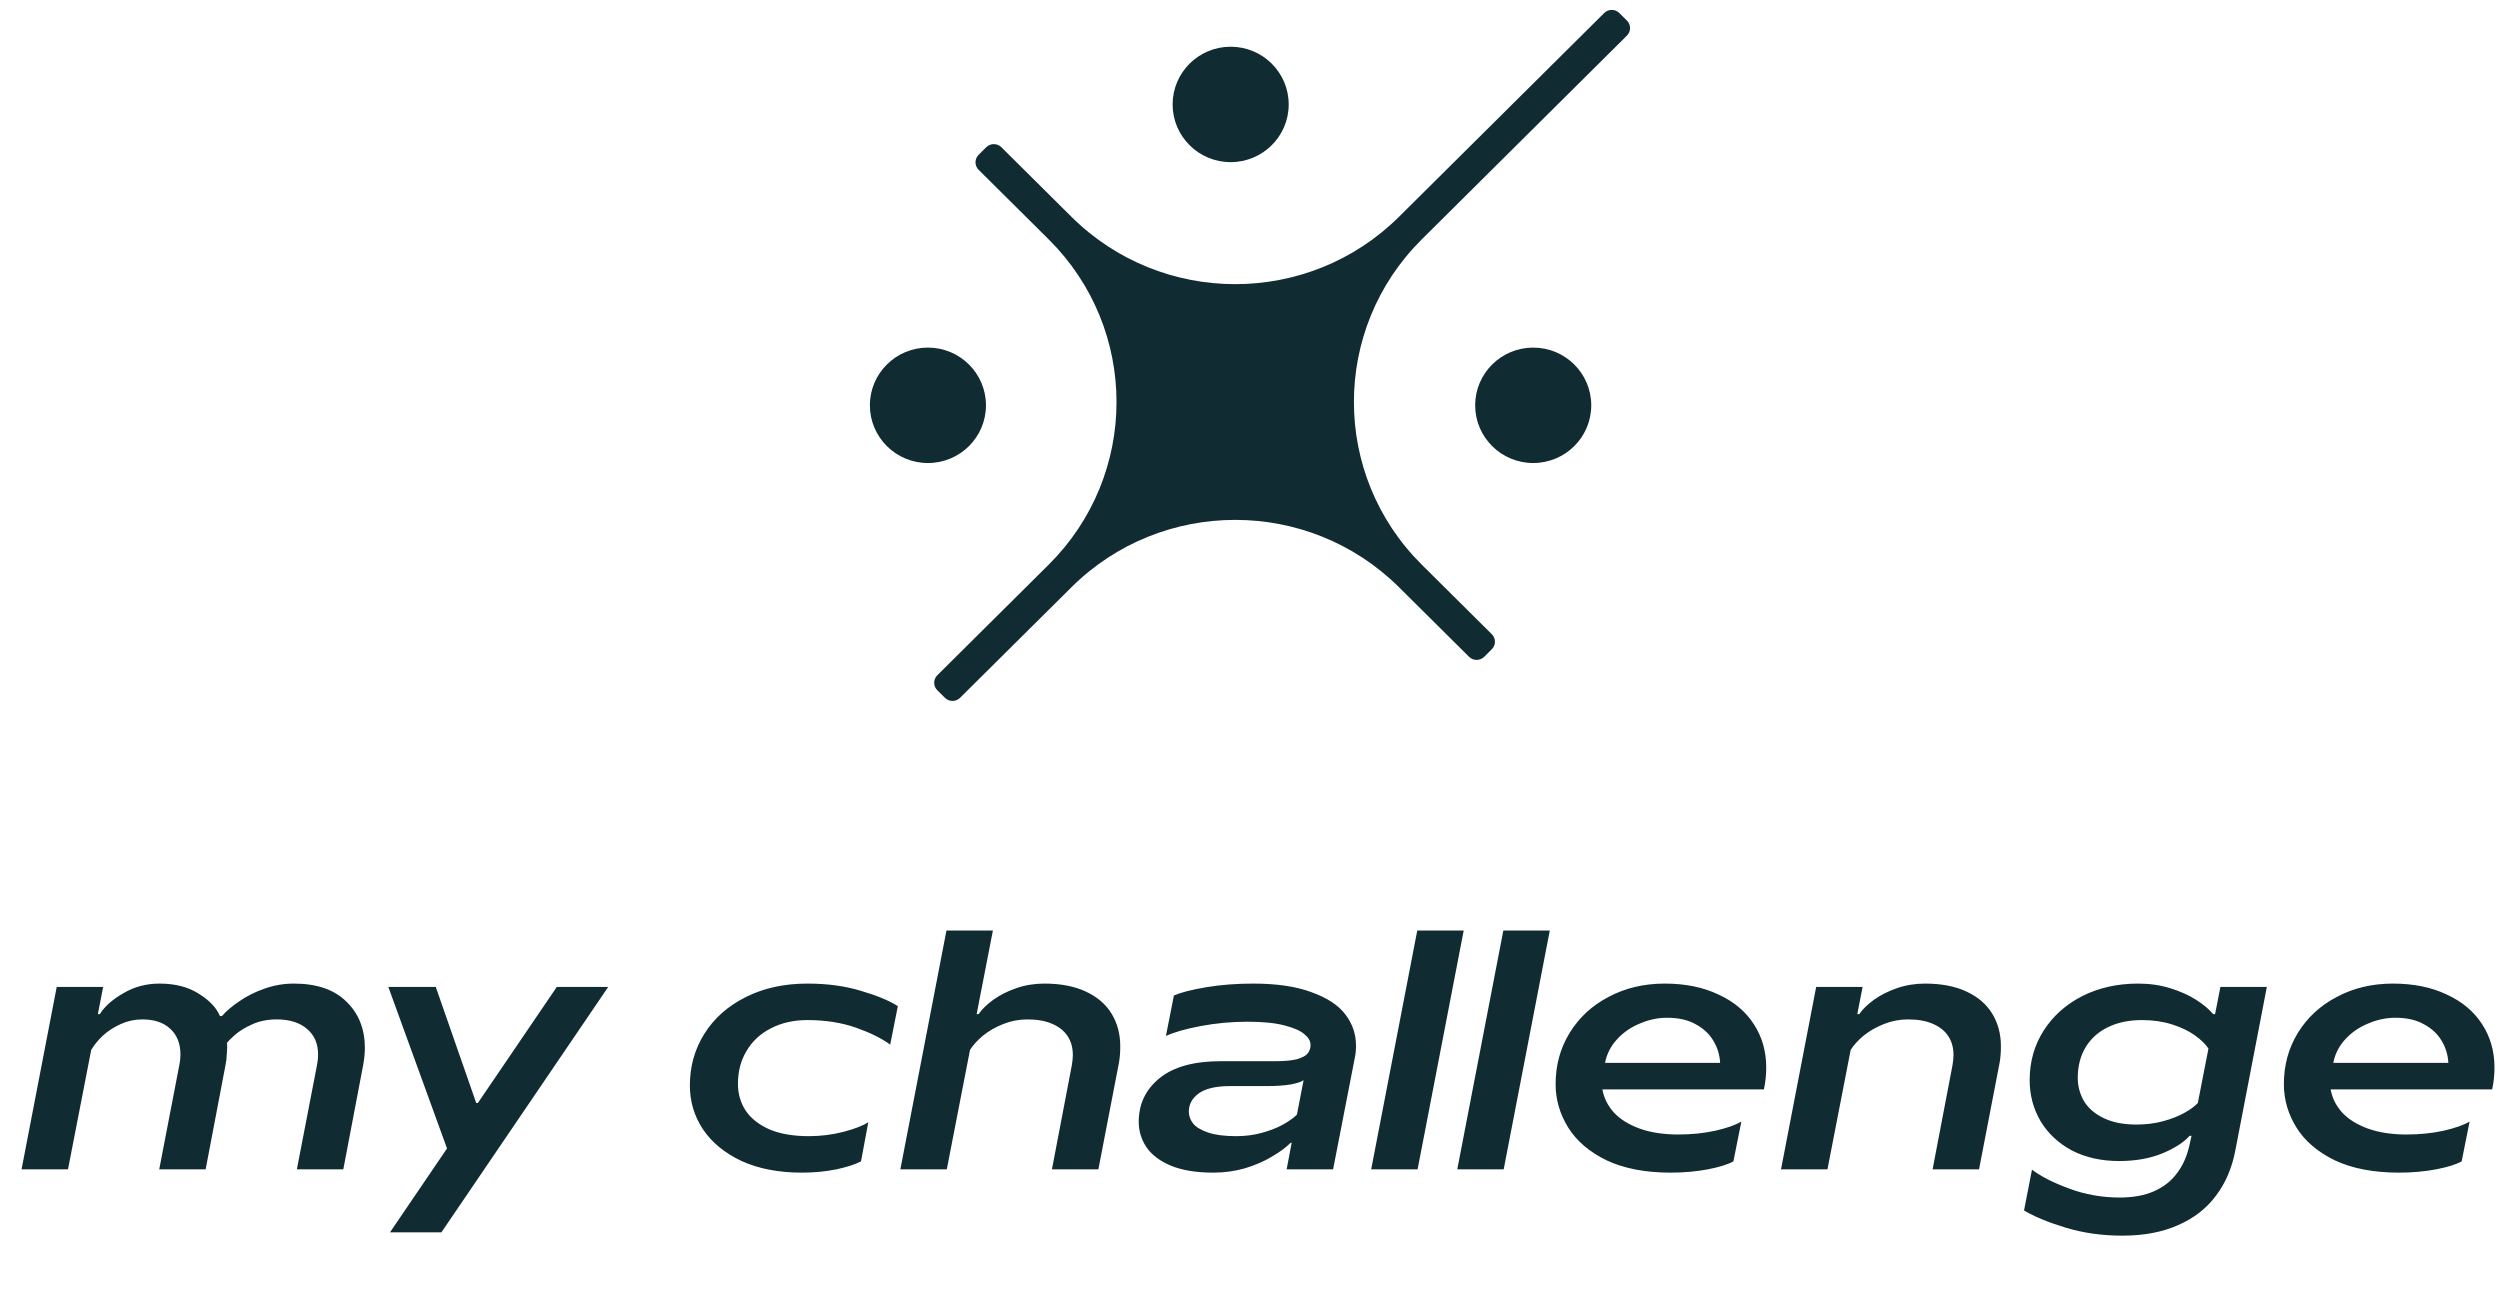
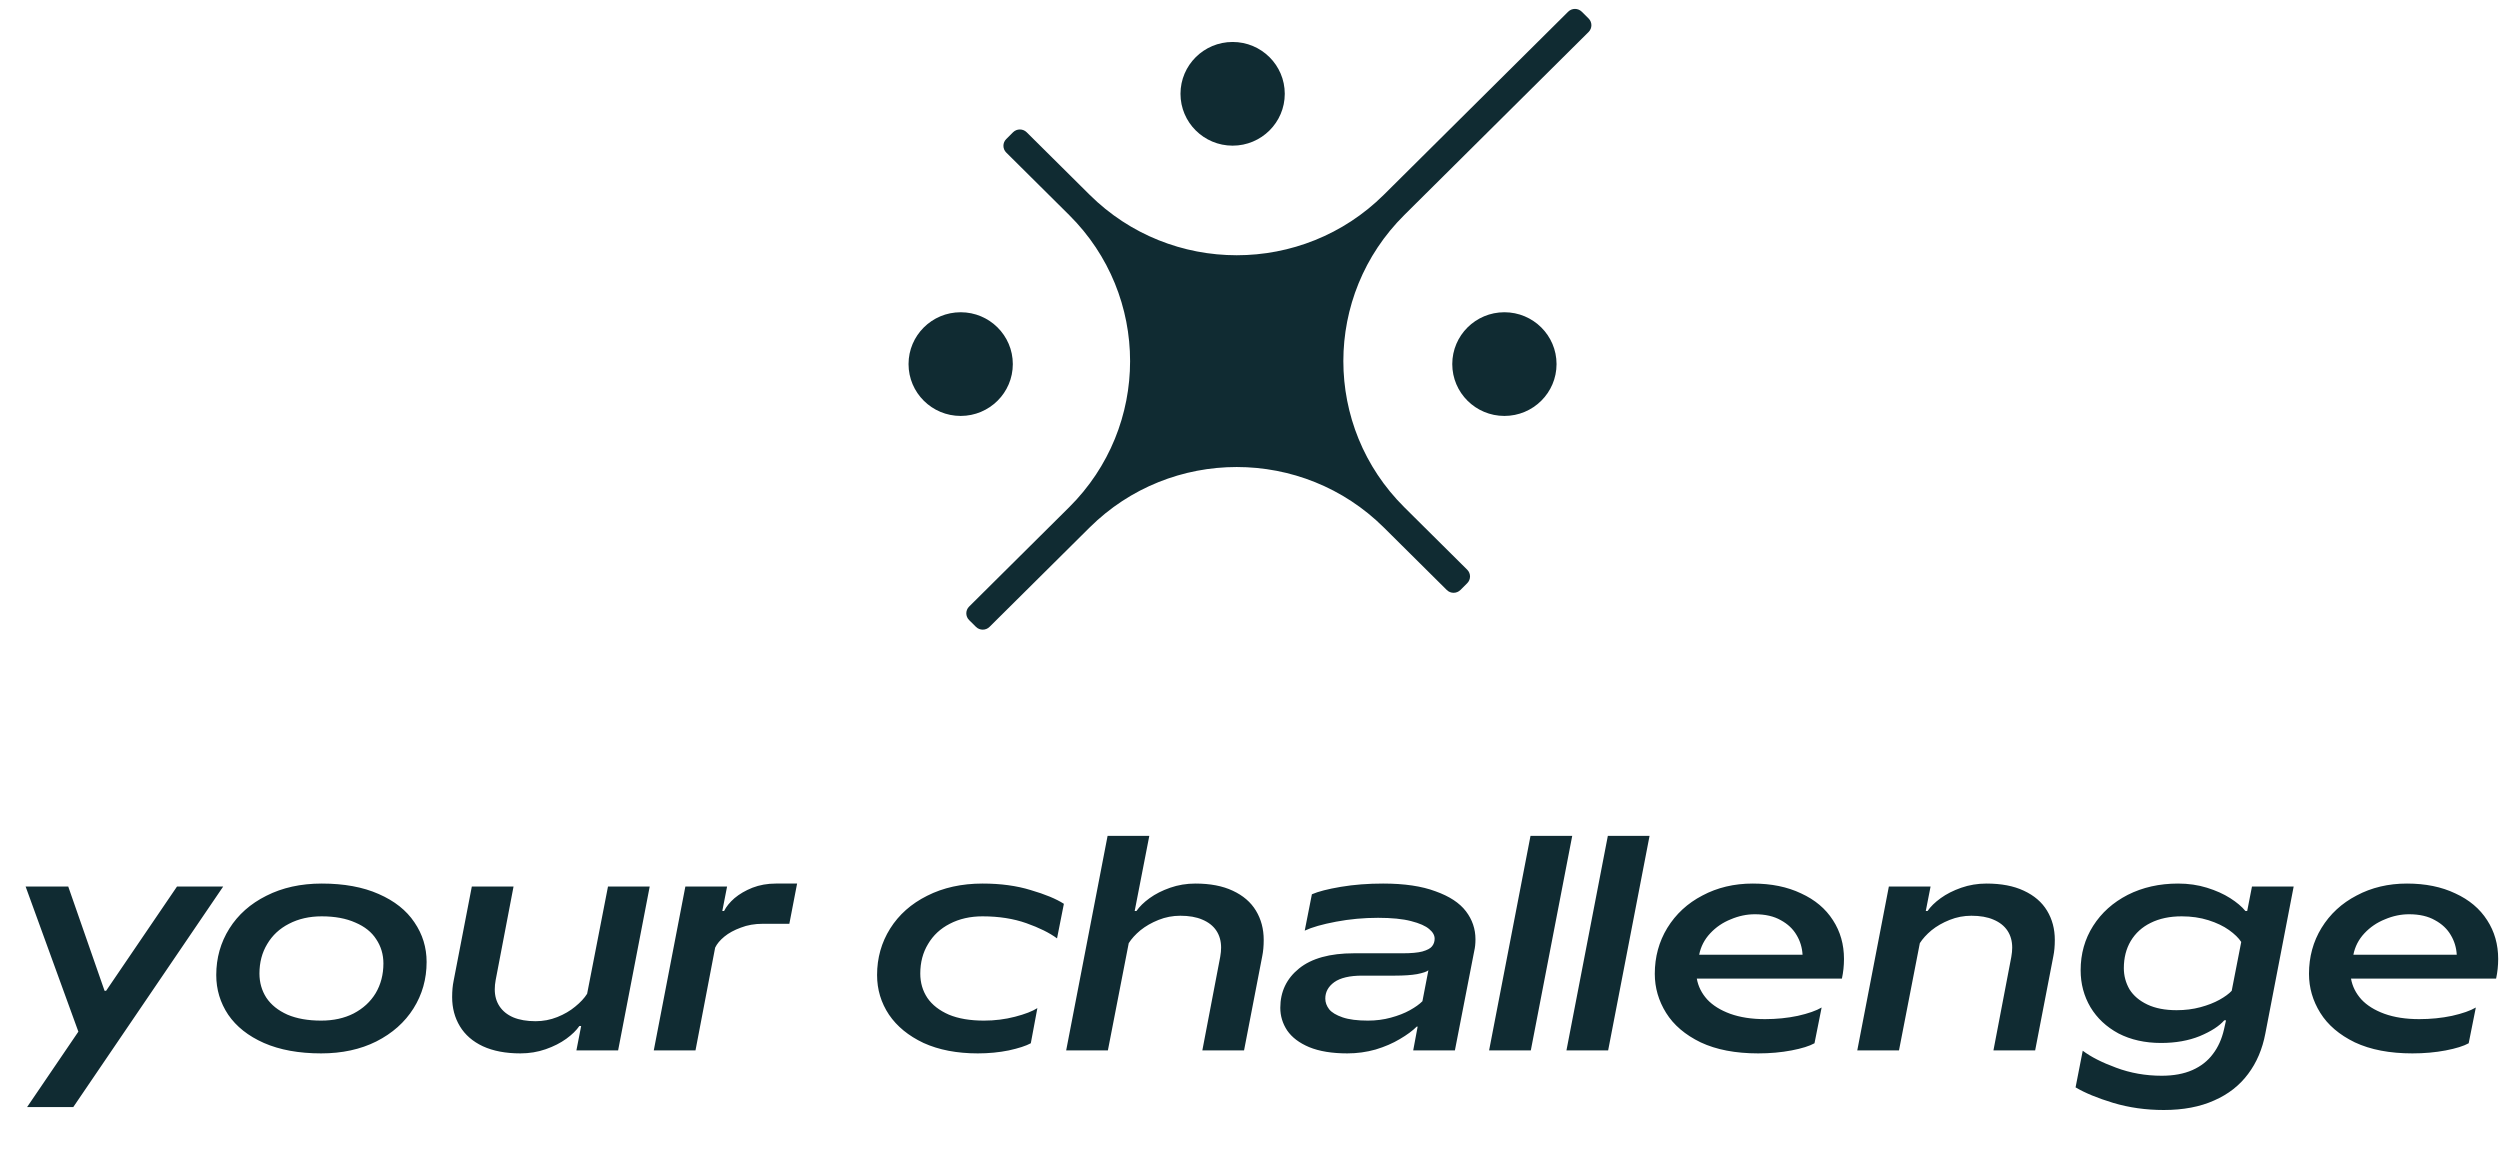
- <svg xmlns="http://www.w3.org/2000/svg" width="106" height="55" viewBox="0 0 106 55" fill="none">
-   <ellipse cx="52.18" cy="4.428" rx="2.461" ry="2.447" fill="#102B32" />
-   <ellipse cx="39.344" cy="17.185" rx="2.461" ry="2.447" fill="#102B32" />
-   <ellipse cx="65.008" cy="17.185" rx="2.461" ry="2.447" fill="#102B32" />
-   <path d="M45.428 24.9C49.264 21.091 55.483 21.091 59.319 24.9L62.288 27.848C62.465 28.024 62.753 28.024 62.931 27.848L63.252 27.528C63.43 27.352 63.43 27.066 63.252 26.89L60.283 23.942C56.447 20.133 56.447 13.958 60.283 10.149L68.981 1.51C69.159 1.334 69.159 1.048 68.981 0.872L68.66 0.553C68.482 0.376 68.194 0.376 68.017 0.553L59.319 9.191C55.483 13 49.264 13 45.428 9.191L42.459 6.243C42.282 6.067 41.994 6.067 41.816 6.243L41.495 6.563C41.317 6.739 41.317 7.025 41.495 7.201L44.464 10.149C48.299 13.958 48.299 20.133 44.464 23.942L39.743 28.63C39.565 28.806 39.565 29.092 39.743 29.268L40.064 29.587C40.242 29.764 40.53 29.764 40.707 29.587L45.428 24.9Z" fill="#102B32" />
-   <path d="M0.914 49.58L2.405 41.845H4.374L4.149 42.998H4.233C4.439 42.67 4.772 42.374 5.232 42.112C5.691 41.84 6.202 41.704 6.765 41.704C7.43 41.704 7.988 41.849 8.438 42.14C8.888 42.421 9.184 42.735 9.324 43.082H9.409C9.596 42.867 9.845 42.656 10.154 42.449C10.463 42.234 10.82 42.056 11.223 41.915C11.626 41.774 12.038 41.704 12.46 41.704C13.426 41.704 14.167 41.957 14.682 42.463C15.207 42.97 15.47 43.626 15.47 44.432C15.47 44.657 15.447 44.896 15.4 45.15L14.556 49.58H12.587L13.445 45.136C13.473 44.995 13.487 44.854 13.487 44.714C13.487 44.254 13.332 43.893 13.023 43.631C12.713 43.359 12.282 43.223 11.729 43.223C11.345 43.223 10.998 43.293 10.688 43.434C10.379 43.574 10.135 43.724 9.957 43.884C9.788 44.034 9.676 44.146 9.619 44.221C9.638 44.315 9.638 44.46 9.619 44.657C9.61 44.854 9.591 45.018 9.563 45.15L8.719 49.58H6.751L7.608 45.136C7.637 44.995 7.651 44.854 7.651 44.714C7.651 44.245 7.505 43.879 7.215 43.617C6.933 43.354 6.54 43.223 6.033 43.223C5.715 43.223 5.41 43.288 5.119 43.42C4.829 43.551 4.575 43.715 4.36 43.912C4.153 44.109 3.989 44.31 3.867 44.517L2.883 49.58H0.914ZM16.535 52.252L18.954 48.694L16.465 41.845H18.476L20.192 46.767H20.262L23.609 41.845H25.789L18.715 52.252H16.535ZM34.003 49.72C33.019 49.72 32.166 49.556 31.444 49.228C30.731 48.891 30.187 48.445 29.812 47.892C29.437 47.329 29.25 46.706 29.25 46.022C29.25 45.215 29.456 44.484 29.868 43.828C30.281 43.171 30.862 42.656 31.612 42.281C32.372 41.896 33.244 41.704 34.228 41.704C35.081 41.704 35.841 41.807 36.506 42.013C37.181 42.21 37.702 42.426 38.068 42.66L37.744 44.292C37.388 44.029 36.905 43.79 36.295 43.574C35.686 43.359 34.997 43.251 34.228 43.251C33.647 43.251 33.131 43.368 32.681 43.603C32.24 43.828 31.898 44.146 31.654 44.559C31.411 44.962 31.289 45.426 31.289 45.951C31.289 46.383 31.401 46.767 31.626 47.104C31.851 47.432 32.189 47.695 32.639 47.892C33.089 48.08 33.642 48.173 34.298 48.173C34.805 48.173 35.292 48.112 35.761 47.99C36.23 47.868 36.581 47.733 36.816 47.583L36.506 49.242C36.281 49.364 35.934 49.477 35.466 49.58C35.006 49.673 34.519 49.72 34.003 49.72ZM38.175 49.58L40.13 39.454H42.099L41.41 42.998H41.494C41.635 42.792 41.841 42.59 42.113 42.393C42.385 42.196 42.708 42.032 43.083 41.901C43.458 41.77 43.857 41.704 44.279 41.704C44.972 41.704 45.558 41.816 46.036 42.041C46.524 42.267 46.89 42.581 47.133 42.984C47.377 43.387 47.499 43.846 47.499 44.362C47.499 44.653 47.476 44.91 47.429 45.136L46.571 49.58H44.602L45.446 45.164C45.474 45.004 45.488 44.859 45.488 44.728C45.488 44.418 45.413 44.151 45.263 43.926C45.113 43.701 44.893 43.528 44.602 43.406C44.321 43.284 43.974 43.223 43.561 43.223C43.205 43.223 42.863 43.288 42.535 43.42C42.206 43.551 41.92 43.715 41.677 43.912C41.442 44.109 41.26 44.31 41.128 44.517L40.144 49.58H38.175ZM51.447 49.72C50.724 49.72 50.124 49.622 49.646 49.425C49.178 49.228 48.831 48.965 48.606 48.637C48.39 48.309 48.282 47.953 48.282 47.569C48.282 46.809 48.578 46.19 49.168 45.712C49.759 45.234 50.621 44.995 51.756 44.995H54.048C54.461 44.995 54.775 44.967 54.99 44.91C55.215 44.845 55.365 44.765 55.441 44.671C55.525 44.568 55.567 44.446 55.567 44.306C55.567 44.146 55.483 43.996 55.314 43.856C55.145 43.706 54.859 43.579 54.456 43.476C54.062 43.373 53.542 43.321 52.895 43.321C52.22 43.321 51.559 43.382 50.912 43.504C50.265 43.626 49.773 43.767 49.435 43.926L49.773 42.21C50.073 42.079 50.528 41.962 51.137 41.859C51.756 41.755 52.422 41.704 53.134 41.704C54.137 41.704 54.962 41.826 55.609 42.07C56.266 42.304 56.744 42.618 57.044 43.012C57.344 43.406 57.494 43.846 57.494 44.334C57.494 44.54 57.475 44.723 57.438 44.882L56.523 49.58H54.554L54.766 48.455H54.723C54.526 48.651 54.259 48.848 53.922 49.045C53.593 49.242 53.214 49.406 52.782 49.537C52.351 49.659 51.906 49.72 51.447 49.72ZM52.417 48.173C52.801 48.173 53.162 48.126 53.5 48.033C53.847 47.939 54.147 47.822 54.4 47.681C54.653 47.54 54.85 47.4 54.99 47.259L55.272 45.797C55.197 45.862 55.019 45.923 54.737 45.979C54.465 46.026 54.119 46.05 53.697 46.05H52.15C51.559 46.05 51.118 46.153 50.828 46.359C50.546 46.565 50.406 46.823 50.406 47.133C50.406 47.311 50.467 47.479 50.589 47.639C50.711 47.789 50.921 47.915 51.221 48.019C51.522 48.122 51.92 48.173 52.417 48.173ZM58.138 49.58L60.092 39.454H62.061L60.106 49.58H58.138ZM61.788 49.58L63.742 39.454H65.711L63.756 49.58H61.788ZM70.838 49.72C69.769 49.72 68.864 49.547 68.124 49.2C67.392 48.844 66.849 48.38 66.492 47.808C66.136 47.236 65.958 46.621 65.958 45.965C65.958 45.168 66.155 44.446 66.549 43.8C66.952 43.143 67.505 42.632 68.208 42.267C68.911 41.892 69.703 41.704 70.585 41.704C71.457 41.704 72.216 41.859 72.863 42.168C73.519 42.468 74.021 42.89 74.368 43.434C74.715 43.968 74.888 44.578 74.888 45.262C74.888 45.581 74.855 45.89 74.79 46.19H67.941C68.006 46.556 68.171 46.884 68.433 47.175C68.695 47.456 69.056 47.681 69.516 47.85C69.985 48.019 70.533 48.103 71.161 48.103C71.705 48.103 72.221 48.051 72.708 47.948C73.205 47.836 73.58 47.704 73.833 47.554L73.496 49.242C73.261 49.373 72.9 49.486 72.413 49.58C71.925 49.673 71.4 49.72 70.838 49.72ZM72.933 45.065C72.915 44.728 72.821 44.418 72.652 44.137C72.483 43.846 72.235 43.612 71.907 43.434C71.579 43.246 71.171 43.153 70.683 43.153C70.299 43.153 69.919 43.232 69.544 43.392C69.169 43.542 68.846 43.762 68.574 44.053C68.302 44.343 68.128 44.681 68.053 45.065H72.933ZM75.515 49.58L77.006 41.845H78.975L78.749 42.998H78.834C78.975 42.792 79.181 42.59 79.453 42.393C79.725 42.196 80.048 42.032 80.423 41.901C80.798 41.77 81.197 41.704 81.618 41.704C82.312 41.704 82.898 41.816 83.376 42.041C83.864 42.267 84.23 42.581 84.473 42.984C84.717 43.387 84.839 43.846 84.839 44.362C84.839 44.653 84.816 44.91 84.769 45.136L83.911 49.58H81.942L82.786 45.164C82.814 45.004 82.828 44.859 82.828 44.728C82.828 44.418 82.753 44.151 82.603 43.926C82.453 43.701 82.233 43.528 81.942 43.406C81.661 43.284 81.314 43.223 80.901 43.223C80.545 43.223 80.203 43.288 79.875 43.42C79.546 43.551 79.26 43.715 79.017 43.912C78.782 44.109 78.6 44.31 78.468 44.517L77.484 49.58H75.515ZM89.982 52.392C89.138 52.392 88.341 52.28 87.591 52.055C86.85 51.83 86.26 51.586 85.819 51.324L86.156 49.594C86.541 49.884 87.066 50.151 87.732 50.395C88.407 50.648 89.124 50.775 89.883 50.775C90.446 50.775 90.929 50.686 91.332 50.508C91.735 50.33 92.058 50.077 92.302 49.748C92.546 49.43 92.719 49.045 92.823 48.595L92.921 48.159H92.837C92.602 48.431 92.218 48.679 91.683 48.904C91.149 49.12 90.54 49.228 89.855 49.228C89.096 49.228 88.425 49.078 87.844 48.778C87.272 48.469 86.832 48.056 86.522 47.54C86.213 47.015 86.058 46.434 86.058 45.797C86.058 45.018 86.255 44.32 86.649 43.701C87.043 43.082 87.586 42.595 88.28 42.238C88.983 41.882 89.775 41.704 90.657 41.704C91.144 41.704 91.599 41.77 92.021 41.901C92.443 42.032 92.809 42.196 93.118 42.393C93.427 42.59 93.666 42.792 93.835 42.998H93.92L94.145 41.845H96.114L94.778 48.778C94.637 49.519 94.365 50.156 93.962 50.691C93.559 51.234 93.024 51.652 92.359 51.942C91.693 52.242 90.901 52.392 89.982 52.392ZM90.587 47.681C90.99 47.681 91.365 47.634 91.712 47.54C92.058 47.447 92.359 47.329 92.612 47.189C92.865 47.048 93.057 46.907 93.188 46.767L93.638 44.46C93.516 44.273 93.324 44.085 93.062 43.898C92.799 43.71 92.476 43.556 92.091 43.434C91.707 43.312 91.285 43.251 90.826 43.251C90.263 43.251 89.775 43.354 89.363 43.56C88.96 43.757 88.646 44.043 88.421 44.418C88.205 44.784 88.097 45.211 88.097 45.698C88.097 46.054 88.186 46.387 88.365 46.697C88.552 46.997 88.833 47.236 89.208 47.414C89.583 47.592 90.043 47.681 90.587 47.681ZM101.716 49.72C100.647 49.72 99.742 49.547 99.001 49.2C98.27 48.844 97.726 48.38 97.37 47.808C97.014 47.236 96.836 46.621 96.836 45.965C96.836 45.168 97.032 44.446 97.426 43.8C97.829 43.143 98.383 42.632 99.086 42.267C99.789 41.892 100.581 41.704 101.463 41.704C102.334 41.704 103.094 41.859 103.741 42.168C104.397 42.468 104.899 42.89 105.246 43.434C105.593 43.968 105.766 44.578 105.766 45.262C105.766 45.581 105.733 45.89 105.668 46.19H98.819C98.884 46.556 99.048 46.884 99.311 47.175C99.573 47.456 99.934 47.681 100.394 47.85C100.862 48.019 101.411 48.103 102.039 48.103C102.583 48.103 103.099 48.051 103.586 47.948C104.083 47.836 104.458 47.704 104.711 47.554L104.374 49.242C104.139 49.373 103.778 49.486 103.291 49.58C102.803 49.673 102.278 49.72 101.716 49.72ZM103.811 45.065C103.792 44.728 103.699 44.418 103.53 44.137C103.361 43.846 103.113 43.612 102.784 43.434C102.456 43.246 102.049 43.153 101.561 43.153C101.177 43.153 100.797 43.232 100.422 43.392C100.047 43.542 99.723 43.762 99.451 44.053C99.18 44.343 99.006 44.681 98.931 45.065H103.811Z" fill="#102B32" />
+ <svg xmlns="http://www.w3.org/2000/svg" width="118" height="55" viewBox="0 0 118 55" fill="none">
+   <ellipse cx="58.18" cy="4.428" rx="2.461" ry="2.447" fill="#102B32" />
+   <ellipse cx="45.344" cy="17.185" rx="2.461" ry="2.447" fill="#102B32" />
+   <ellipse cx="71.008" cy="17.185" rx="2.461" ry="2.447" fill="#102B32" />
+   <path d="M51.428 24.9C55.264 21.091 61.483 21.091 65.319 24.9L68.288 27.848C68.465 28.024 68.753 28.024 68.931 27.848L69.252 27.528C69.43 27.352 69.43 27.066 69.252 26.89L66.283 23.942C62.447 20.133 62.447 13.958 66.283 10.149L74.981 1.51C75.159 1.334 75.159 1.048 74.981 0.872L74.66 0.553C74.482 0.376 74.194 0.376 74.017 0.553L65.319 9.191C61.483 13 55.264 13 51.428 9.191L48.459 6.243C48.282 6.067 47.994 6.067 47.816 6.243L47.495 6.563C47.317 6.739 47.317 7.025 47.495 7.201L50.464 10.149C54.299 13.958 54.299 20.133 50.464 23.942L45.743 28.63C45.565 28.806 45.565 29.092 45.743 29.268L46.064 29.587C46.242 29.764 46.53 29.764 46.707 29.587L51.428 24.9Z" fill="#102B32" />
+   <path d="M1.28 52.252L3.699 48.694L1.209 41.845H3.221L4.936 46.767H5.007L8.354 41.845H10.534L3.46 52.252H1.28ZM15.158 49.72C14.107 49.72 13.207 49.556 12.457 49.228C11.717 48.9 11.154 48.455 10.77 47.892C10.395 47.329 10.207 46.706 10.207 46.022C10.207 45.215 10.414 44.484 10.826 43.828C11.239 43.171 11.82 42.656 12.57 42.281C13.329 41.896 14.201 41.704 15.186 41.704C16.236 41.704 17.131 41.868 17.872 42.196C18.622 42.524 19.184 42.97 19.559 43.532C19.944 44.095 20.136 44.718 20.136 45.403C20.136 46.209 19.93 46.94 19.517 47.597C19.105 48.253 18.519 48.773 17.759 49.158C17.009 49.533 16.142 49.72 15.158 49.72ZM15.158 48.173C15.739 48.173 16.25 48.061 16.691 47.836C17.14 47.601 17.487 47.282 17.731 46.879C17.975 46.467 18.097 45.998 18.097 45.473C18.097 45.051 17.984 44.671 17.759 44.334C17.544 43.996 17.216 43.734 16.775 43.546C16.334 43.349 15.805 43.251 15.186 43.251C14.604 43.251 14.089 43.368 13.639 43.603C13.198 43.828 12.856 44.146 12.612 44.559C12.368 44.962 12.246 45.426 12.246 45.951C12.246 46.373 12.354 46.753 12.57 47.09C12.795 47.428 13.128 47.695 13.568 47.892C14.009 48.08 14.539 48.173 15.158 48.173ZM24.562 49.72C23.868 49.72 23.278 49.608 22.79 49.383C22.312 49.158 21.951 48.844 21.707 48.44C21.463 48.037 21.341 47.578 21.341 47.062C21.341 46.772 21.365 46.514 21.412 46.289L22.27 41.845H24.239L23.395 46.261C23.367 46.411 23.353 46.556 23.353 46.697C23.353 47.006 23.428 47.273 23.578 47.498C23.728 47.723 23.943 47.897 24.224 48.019C24.515 48.14 24.867 48.201 25.279 48.201C25.636 48.201 25.978 48.136 26.306 48.005C26.634 47.873 26.915 47.709 27.15 47.512C27.393 47.315 27.581 47.114 27.712 46.907L28.697 41.845H30.666L29.175 49.58H27.206L27.431 48.426H27.347C27.206 48.633 27 48.834 26.728 49.031C26.456 49.228 26.133 49.392 25.758 49.523C25.382 49.655 24.984 49.72 24.562 49.72ZM30.858 49.58L32.349 41.845H34.318L34.093 42.998H34.177C34.28 42.792 34.444 42.59 34.669 42.393C34.904 42.196 35.185 42.032 35.513 41.901C35.851 41.77 36.221 41.704 36.624 41.704H37.623L37.257 43.603H36.005C35.621 43.603 35.274 43.663 34.965 43.785C34.655 43.898 34.397 44.038 34.191 44.207C33.985 44.376 33.84 44.55 33.755 44.728L32.827 49.58H30.858ZM46.151 49.72C45.167 49.72 44.313 49.556 43.592 49.228C42.879 48.891 42.335 48.445 41.96 47.892C41.585 47.329 41.398 46.706 41.398 46.022C41.398 45.215 41.604 44.484 42.016 43.828C42.429 43.171 43.01 42.656 43.76 42.281C44.52 41.896 45.392 41.704 46.376 41.704C47.229 41.704 47.989 41.807 48.654 42.013C49.33 42.21 49.85 42.426 50.215 42.66L49.892 44.292C49.536 44.029 49.053 43.79 48.444 43.574C47.834 43.359 47.145 43.251 46.376 43.251C45.795 43.251 45.279 43.368 44.829 43.603C44.389 43.828 44.046 44.146 43.803 44.559C43.559 44.962 43.437 45.426 43.437 45.951C43.437 46.383 43.549 46.767 43.774 47.104C43.999 47.432 44.337 47.695 44.787 47.892C45.237 48.08 45.79 48.173 46.446 48.173C46.953 48.173 47.44 48.112 47.909 47.99C48.378 47.868 48.729 47.733 48.964 47.583L48.654 49.242C48.429 49.364 48.083 49.477 47.614 49.58C47.154 49.673 46.667 49.72 46.151 49.72ZM50.323 49.58L52.278 39.454H54.247L53.557 42.998H53.642C53.783 42.792 53.989 42.59 54.261 42.393C54.533 42.196 54.856 42.032 55.231 41.901C55.606 41.77 56.005 41.704 56.426 41.704C57.12 41.704 57.706 41.816 58.184 42.041C58.672 42.267 59.038 42.581 59.281 42.984C59.525 43.387 59.647 43.846 59.647 44.362C59.647 44.653 59.624 44.91 59.577 45.136L58.719 49.58H56.75L57.594 45.164C57.622 45.004 57.636 44.859 57.636 44.728C57.636 44.418 57.561 44.151 57.411 43.926C57.261 43.701 57.041 43.528 56.75 43.406C56.469 43.284 56.122 43.223 55.709 43.223C55.353 43.223 55.011 43.288 54.683 43.42C54.355 43.551 54.069 43.715 53.825 43.912C53.59 44.109 53.407 44.31 53.276 44.517L52.292 49.58H50.323ZM63.594 49.72C62.873 49.72 62.273 49.622 61.794 49.425C61.325 49.228 60.979 48.965 60.754 48.637C60.538 48.309 60.43 47.953 60.43 47.569C60.43 46.809 60.725 46.19 61.316 45.712C61.907 45.234 62.769 44.995 63.904 44.995H66.196C66.609 44.995 66.923 44.967 67.138 44.91C67.364 44.845 67.513 44.765 67.588 44.671C67.673 44.568 67.715 44.446 67.715 44.306C67.715 44.146 67.631 43.996 67.462 43.856C67.293 43.706 67.007 43.579 66.604 43.476C66.21 43.373 65.69 43.321 65.043 43.321C64.368 43.321 63.707 43.382 63.06 43.504C62.413 43.626 61.921 43.767 61.583 43.926L61.921 42.21C62.221 42.079 62.676 41.962 63.285 41.859C63.904 41.755 64.57 41.704 65.282 41.704C66.285 41.704 67.11 41.826 67.757 42.07C68.414 42.304 68.892 42.618 69.192 43.012C69.492 43.406 69.642 43.846 69.642 44.334C69.642 44.54 69.623 44.723 69.585 44.882L68.671 49.58H66.703L66.913 48.455H66.871C66.674 48.651 66.407 48.848 66.07 49.045C65.742 49.242 65.362 49.406 64.93 49.537C64.499 49.659 64.054 49.72 63.594 49.72ZM64.565 48.173C64.949 48.173 65.31 48.126 65.648 48.033C65.995 47.939 66.295 47.822 66.548 47.681C66.801 47.54 66.998 47.4 67.138 47.259L67.42 45.797C67.345 45.862 67.167 45.923 66.885 45.979C66.613 46.026 66.266 46.05 65.845 46.05H64.298C63.707 46.05 63.266 46.153 62.976 46.359C62.694 46.565 62.554 46.823 62.554 47.133C62.554 47.311 62.615 47.479 62.737 47.639C62.858 47.789 63.069 47.915 63.369 48.019C63.669 48.122 64.068 48.173 64.565 48.173ZM70.285 49.58L72.24 39.454H74.209L72.254 49.58H70.285ZM73.936 49.58L75.89 39.454H77.859L75.904 49.58H73.936ZM82.986 49.72C81.917 49.72 81.012 49.547 80.272 49.2C79.54 48.844 78.996 48.38 78.64 47.808C78.284 47.236 78.106 46.621 78.106 45.965C78.106 45.168 78.303 44.446 78.696 43.8C79.1 43.143 79.653 42.632 80.356 42.267C81.059 41.892 81.851 41.704 82.733 41.704C83.605 41.704 84.364 41.859 85.011 42.168C85.667 42.468 86.169 42.89 86.516 43.434C86.863 43.968 87.036 44.578 87.036 45.262C87.036 45.581 87.003 45.89 86.938 46.19H80.089C80.154 46.556 80.318 46.884 80.581 47.175C80.844 47.456 81.204 47.681 81.664 47.85C82.133 48.019 82.681 48.103 83.309 48.103C83.853 48.103 84.369 48.051 84.856 47.948C85.353 47.836 85.728 47.704 85.981 47.554L85.644 49.242C85.409 49.373 85.049 49.486 84.561 49.58C84.073 49.673 83.548 49.72 82.986 49.72ZM85.081 45.065C85.062 44.728 84.969 44.418 84.8 44.137C84.631 43.846 84.383 43.612 84.055 43.434C83.727 43.246 83.319 43.153 82.831 43.153C82.447 43.153 82.067 43.232 81.692 43.392C81.317 43.542 80.993 43.762 80.722 44.053C80.45 44.343 80.276 44.681 80.201 45.065H85.081ZM87.663 49.58L89.154 41.845H91.123L90.897 42.998H90.982C91.123 42.792 91.329 42.59 91.601 42.393C91.873 42.196 92.196 42.032 92.571 41.901C92.946 41.77 93.344 41.704 93.766 41.704C94.46 41.704 95.046 41.816 95.524 42.041C96.012 42.267 96.378 42.581 96.621 42.984C96.865 43.387 96.987 43.846 96.987 44.362C96.987 44.653 96.964 44.91 96.917 45.136L96.059 49.58H94.09L94.934 45.164C94.962 45.004 94.976 44.859 94.976 44.728C94.976 44.418 94.901 44.151 94.751 43.926C94.601 43.701 94.381 43.528 94.09 43.406C93.809 43.284 93.462 43.223 93.049 43.223C92.693 43.223 92.351 43.288 92.023 43.42C91.694 43.551 91.408 43.715 91.165 43.912C90.93 44.109 90.748 44.31 90.616 44.517L89.632 49.58H87.663ZM102.13 52.392C101.286 52.392 100.489 52.28 99.739 52.055C98.998 51.83 98.408 51.586 97.967 51.324L98.305 49.594C98.689 49.884 99.214 50.151 99.88 50.395C100.555 50.648 101.272 50.775 102.031 50.775C102.594 50.775 103.077 50.686 103.48 50.508C103.883 50.33 104.206 50.077 104.45 49.748C104.694 49.43 104.867 49.045 104.971 48.595L105.069 48.159H104.985C104.75 48.431 104.366 48.679 103.831 48.904C103.297 49.12 102.688 49.228 102.003 49.228C101.244 49.228 100.573 49.078 99.992 48.778C99.42 48.469 98.98 48.056 98.67 47.54C98.361 47.015 98.206 46.434 98.206 45.797C98.206 45.018 98.403 44.32 98.797 43.701C99.191 43.082 99.734 42.595 100.428 42.238C101.131 41.882 101.924 41.704 102.805 41.704C103.292 41.704 103.747 41.77 104.169 41.901C104.591 42.032 104.957 42.196 105.266 42.393C105.575 42.59 105.814 42.792 105.983 42.998H106.068L106.293 41.845H108.261L106.925 48.778C106.785 49.519 106.513 50.156 106.11 50.691C105.707 51.234 105.172 51.652 104.507 51.942C103.841 52.242 103.049 52.392 102.13 52.392ZM102.735 47.681C103.138 47.681 103.513 47.634 103.86 47.54C104.206 47.447 104.507 47.329 104.76 47.189C105.013 47.048 105.205 46.907 105.336 46.767L105.786 44.46C105.664 44.273 105.472 44.085 105.21 43.898C104.947 43.71 104.624 43.556 104.239 43.434C103.855 43.312 103.433 43.251 102.974 43.251C102.411 43.251 101.924 43.354 101.511 43.56C101.108 43.757 100.794 44.043 100.569 44.418C100.353 44.784 100.245 45.211 100.245 45.698C100.245 46.054 100.334 46.387 100.512 46.697C100.7 46.997 100.981 47.236 101.356 47.414C101.731 47.592 102.191 47.681 102.735 47.681ZM113.864 49.72C112.795 49.72 111.89 49.547 111.149 49.2C110.418 48.844 109.874 48.38 109.518 47.808C109.162 47.236 108.984 46.621 108.984 45.965C108.984 45.168 109.18 44.446 109.574 43.8C109.977 43.143 110.531 42.632 111.234 42.267C111.937 41.892 112.729 41.704 113.61 41.704C114.482 41.704 115.242 41.859 115.889 42.168C116.545 42.468 117.047 42.89 117.394 43.434C117.741 43.968 117.914 44.578 117.914 45.262C117.914 45.581 117.881 45.89 117.816 46.19H110.967C111.032 46.556 111.196 46.884 111.459 47.175C111.721 47.456 112.082 47.681 112.542 47.85C113.01 48.019 113.559 48.103 114.187 48.103C114.731 48.103 115.247 48.051 115.734 47.948C116.231 47.836 116.606 47.704 116.859 47.554L116.522 49.242C116.287 49.373 115.926 49.486 115.439 49.58C114.951 49.673 114.426 49.72 113.864 49.72ZM115.959 45.065C115.94 44.728 115.847 44.418 115.678 44.137C115.509 43.846 115.261 43.612 114.932 43.434C114.604 43.246 114.196 43.153 113.709 43.153C113.325 43.153 112.945 43.232 112.57 43.392C112.195 43.542 111.871 43.762 111.599 44.053C111.328 44.343 111.154 44.681 111.079 45.065H115.959Z" fill="#102B32" />
</svg>
